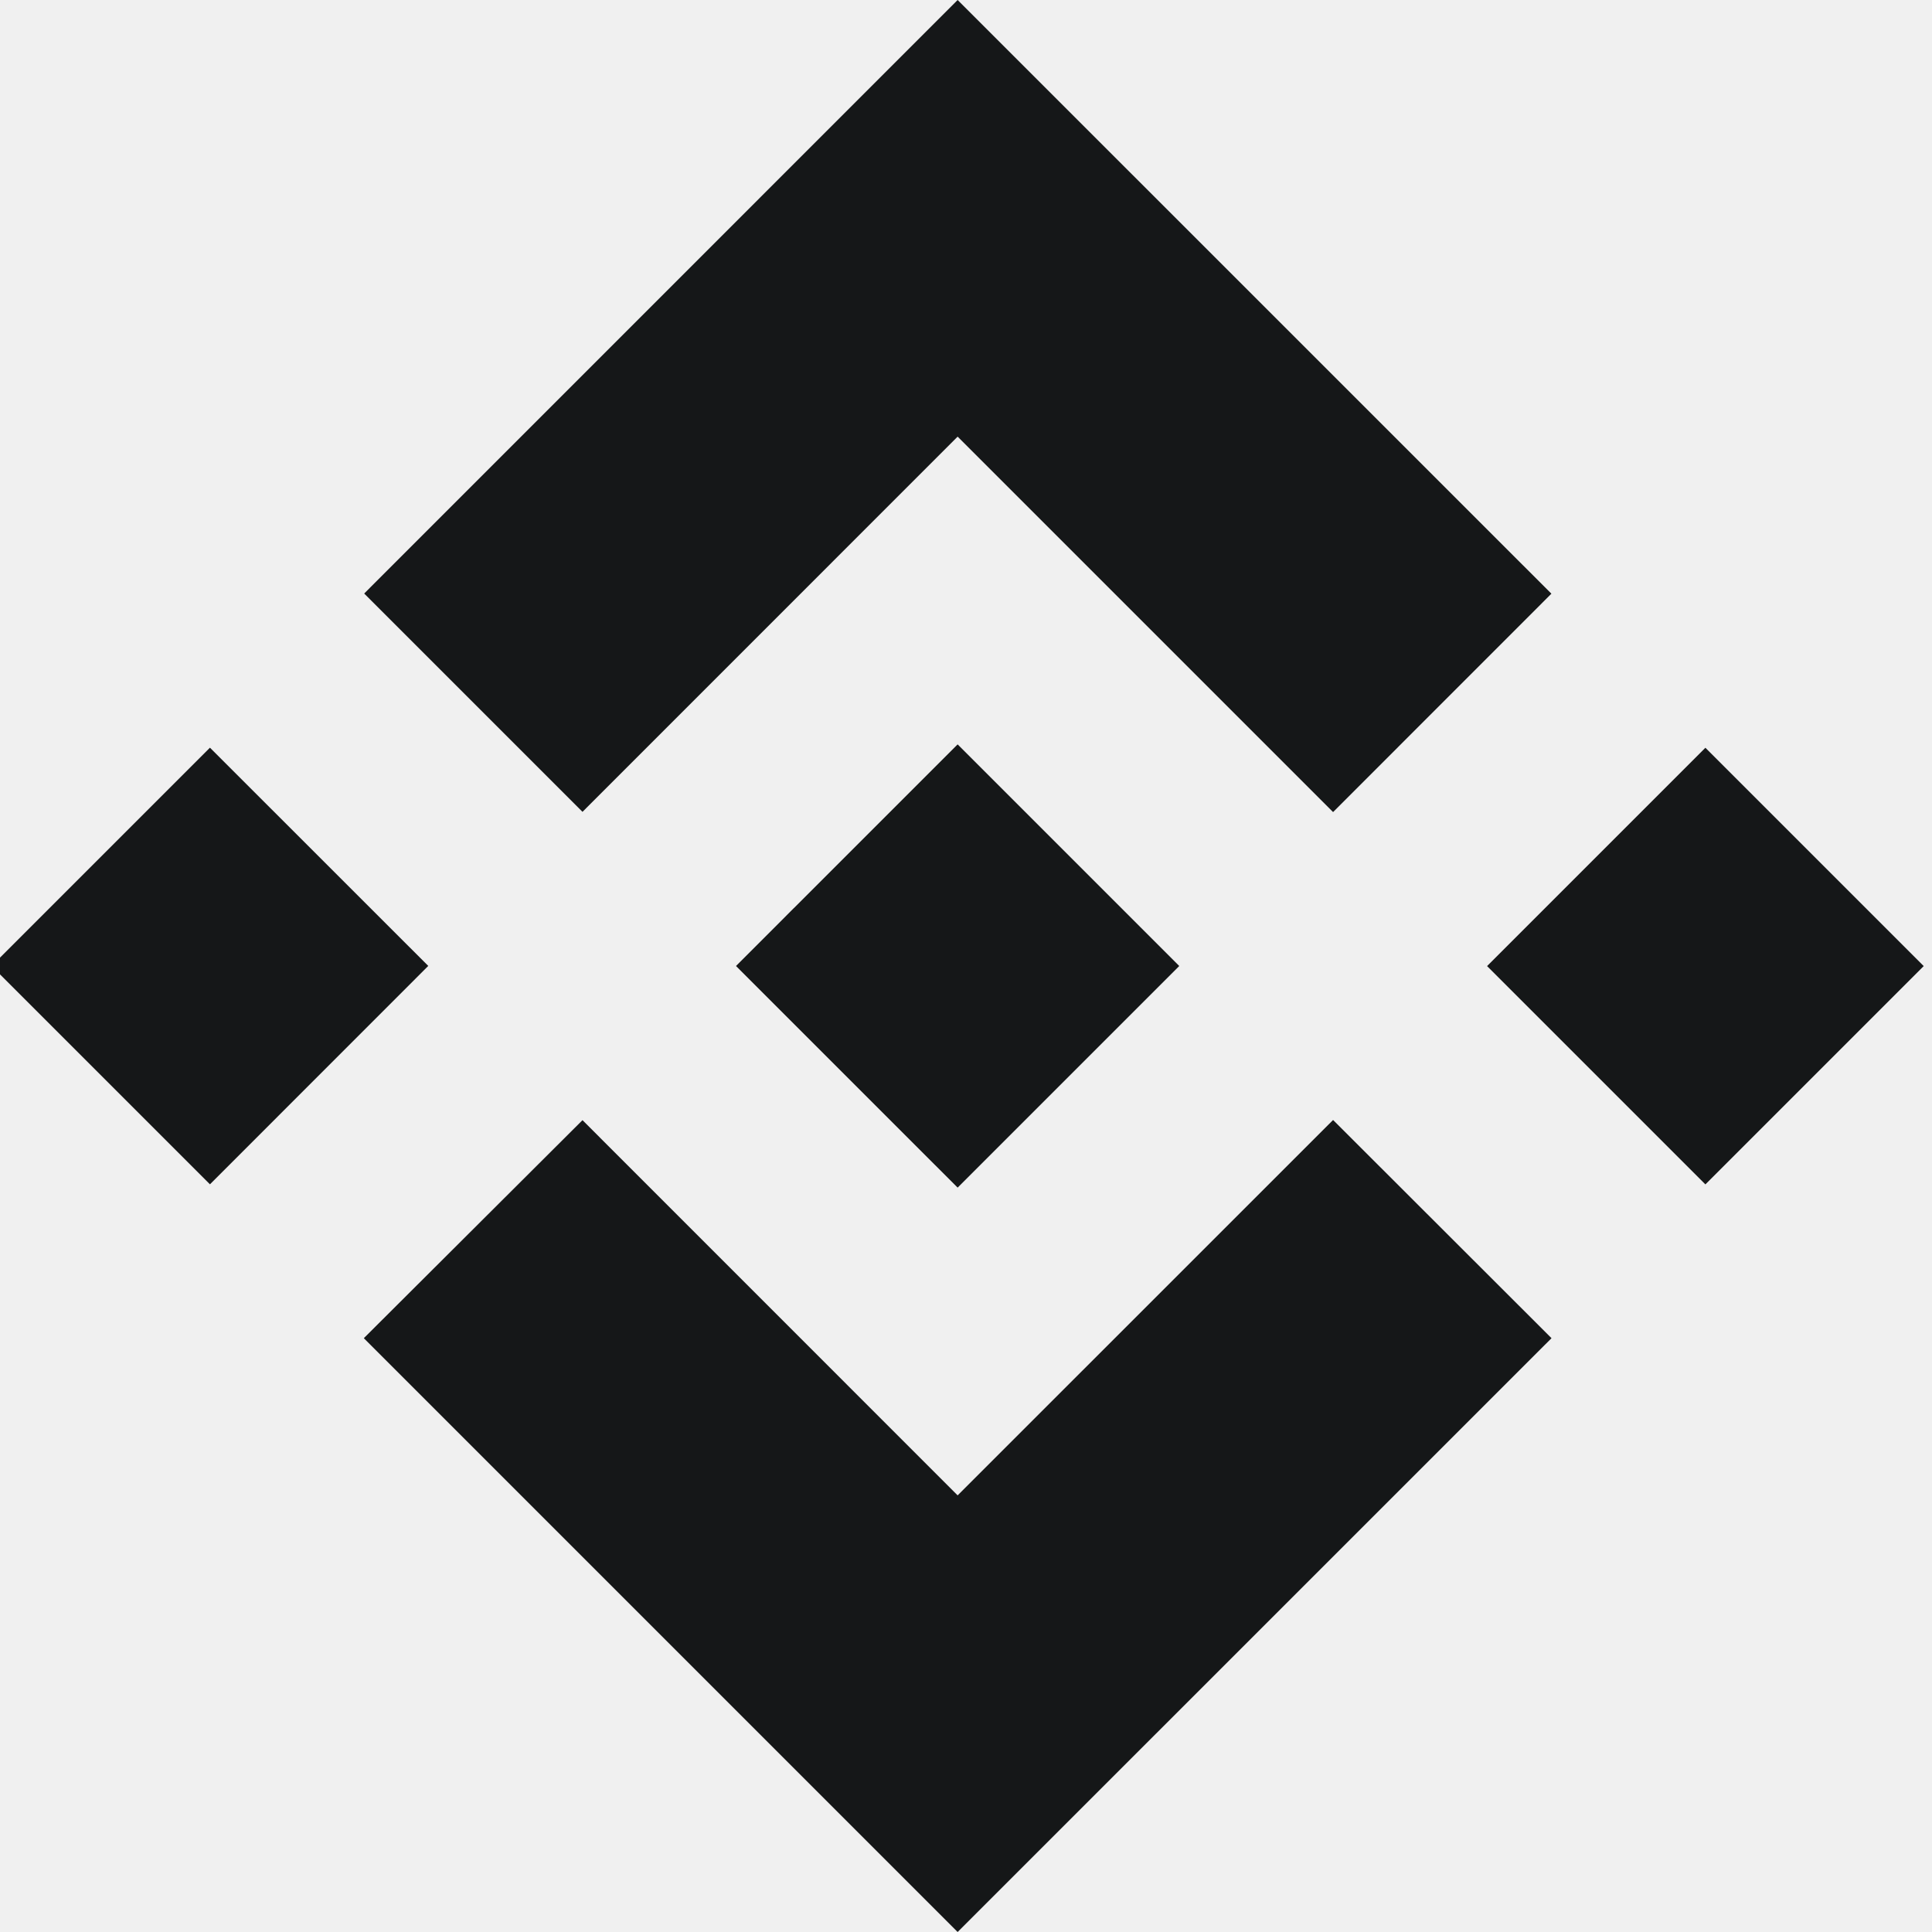
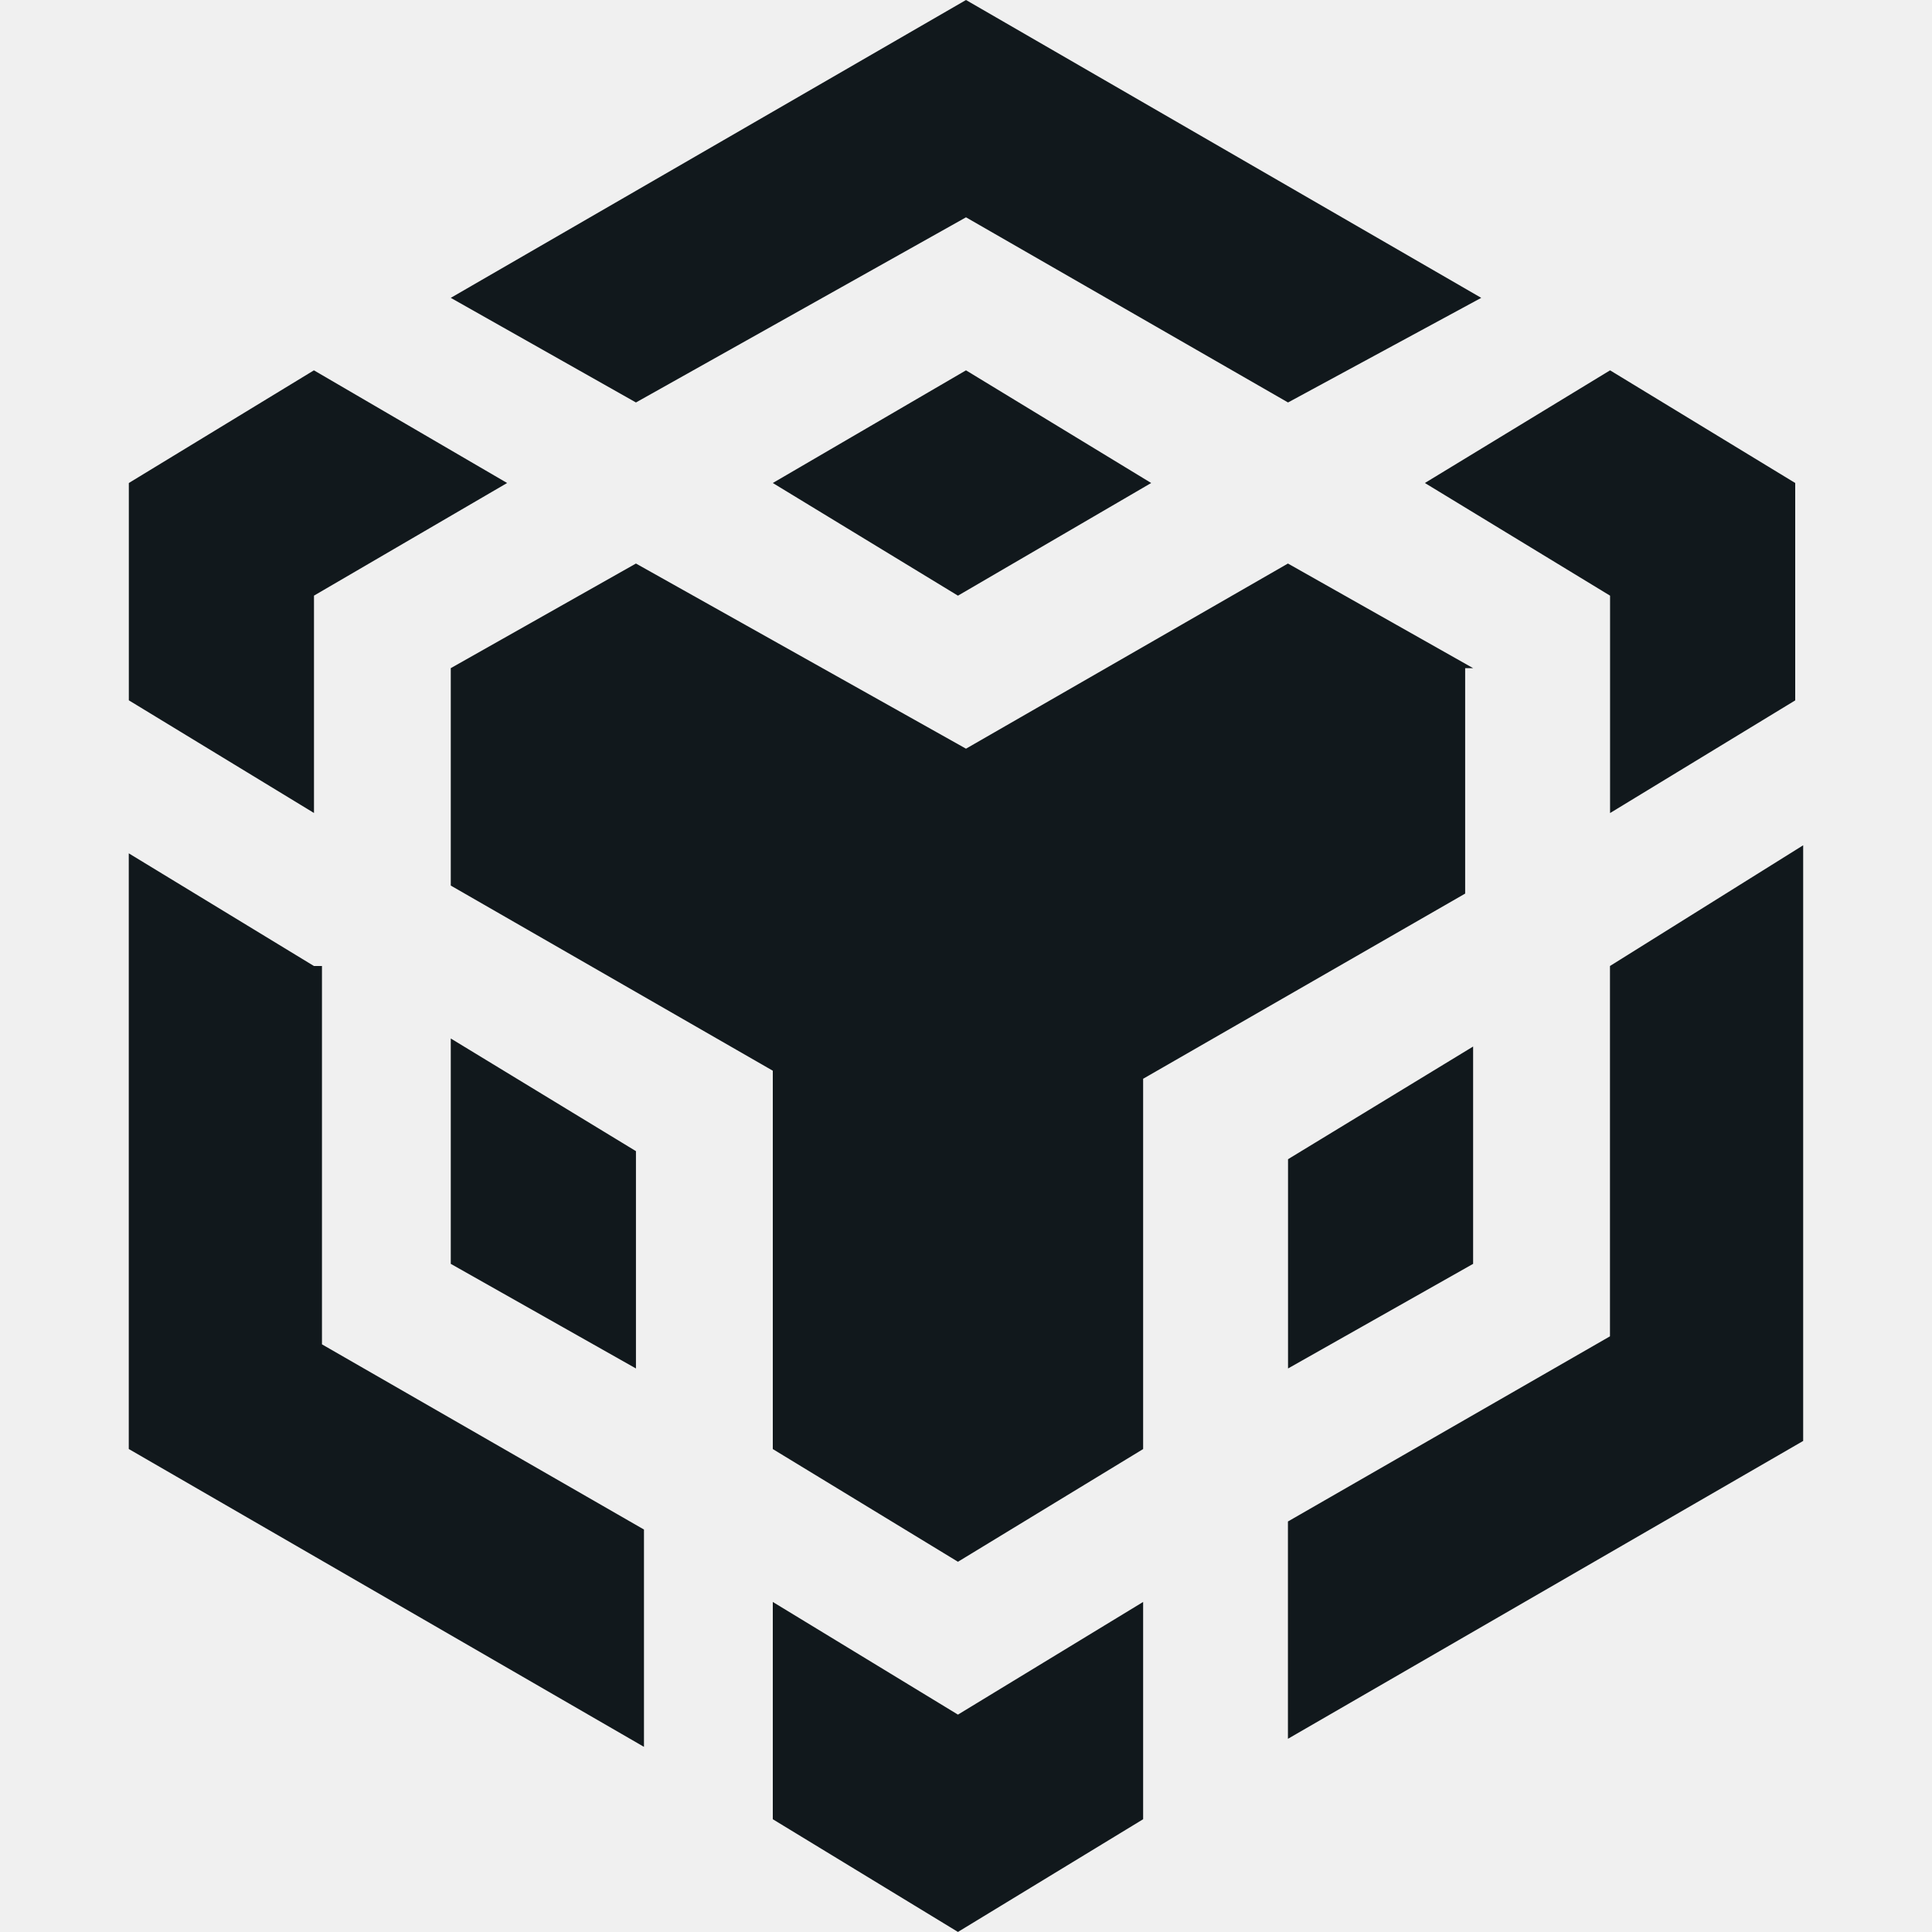
- <svg xmlns="http://www.w3.org/2000/svg" width="24" height="24" viewBox="0 0 24 24" fill="none">
-   <g clip-path="url(#clip0_4528_72708)">
-     <path d="M7.236 10.085L11.896 5.424L16.56 10.088L19.272 7.375L11.896 0L4.524 7.373L7.236 10.085Z" fill="#151718" />
-     <path d="M5.32 11.999L2.608 9.288L-0.104 12L2.608 14.712L5.32 11.999Z" fill="#151718" />
-     <path d="M7.236 13.915L11.896 18.576L16.56 13.913L19.273 16.623L19.272 16.625L11.896 24L4.523 16.627L4.52 16.623L7.236 13.915Z" fill="#151718" />
-     <path d="M21.185 14.713L23.897 12.001L21.185 9.289L18.473 12.001L21.185 14.713Z" fill="#151718" />
-     <path d="M14.647 11.999H14.648L11.896 9.247L9.863 11.28H9.862L9.629 11.514L9.147 11.996L9.143 12L9.147 12.004L11.896 14.753L14.648 12.001L14.65 12L14.647 11.999Z" fill="#151718" />
-   </g>
-   <defs>
-     <clipPath id="clip0_4528_72708">
-       <rect width="24" height="24" fill="white" />
-     </clipPath>
-   </defs>
+ <svg xmlns="http://www.w3.org/2000/svg" width="60" height="60" viewBox="0 0 60 60" fill="none">
+   <path d="M13.999 9.25L30 0L46.001 9.25L40.001 12.499L30 6.749L19.75 12.499L13.999 9.25ZM45.749 20.75L39.998 17.501L30 23.251L19.75 17.501L13.999 20.75V27.502L24 33.252V45.002L29.75 48.502L35.501 45.002V33.502L45.502 27.751V20.75H45.749ZM45.749 39.25V32.501L40.001 36V42.499L45.749 39.25ZM49.999 41.501L39.998 47.251V54L55.999 44.75V26.251L49.999 30V41.501ZM44.251 15L50.002 18.499V25.25L55.752 21.751V15L50.002 11.501L44.251 15ZM24 49.75V56.498L29.75 59.998L35.501 56.498V49.75L29.75 53.249L24 49.75ZM13.999 39.25L19.75 42.499V35.75L13.999 32.251V39.25ZM24 15L29.75 18.499L35.751 15L30 11.501L24 15ZM9.749 18.499L15.749 15L9.749 11.501L4.001 15V21.749L9.751 25.248V18.499H9.749ZM9.749 30L3.999 26.501V45L19.999 54.25V47.501L9.999 41.75V30H9.749Z" fill="#11181C" />
</svg>
